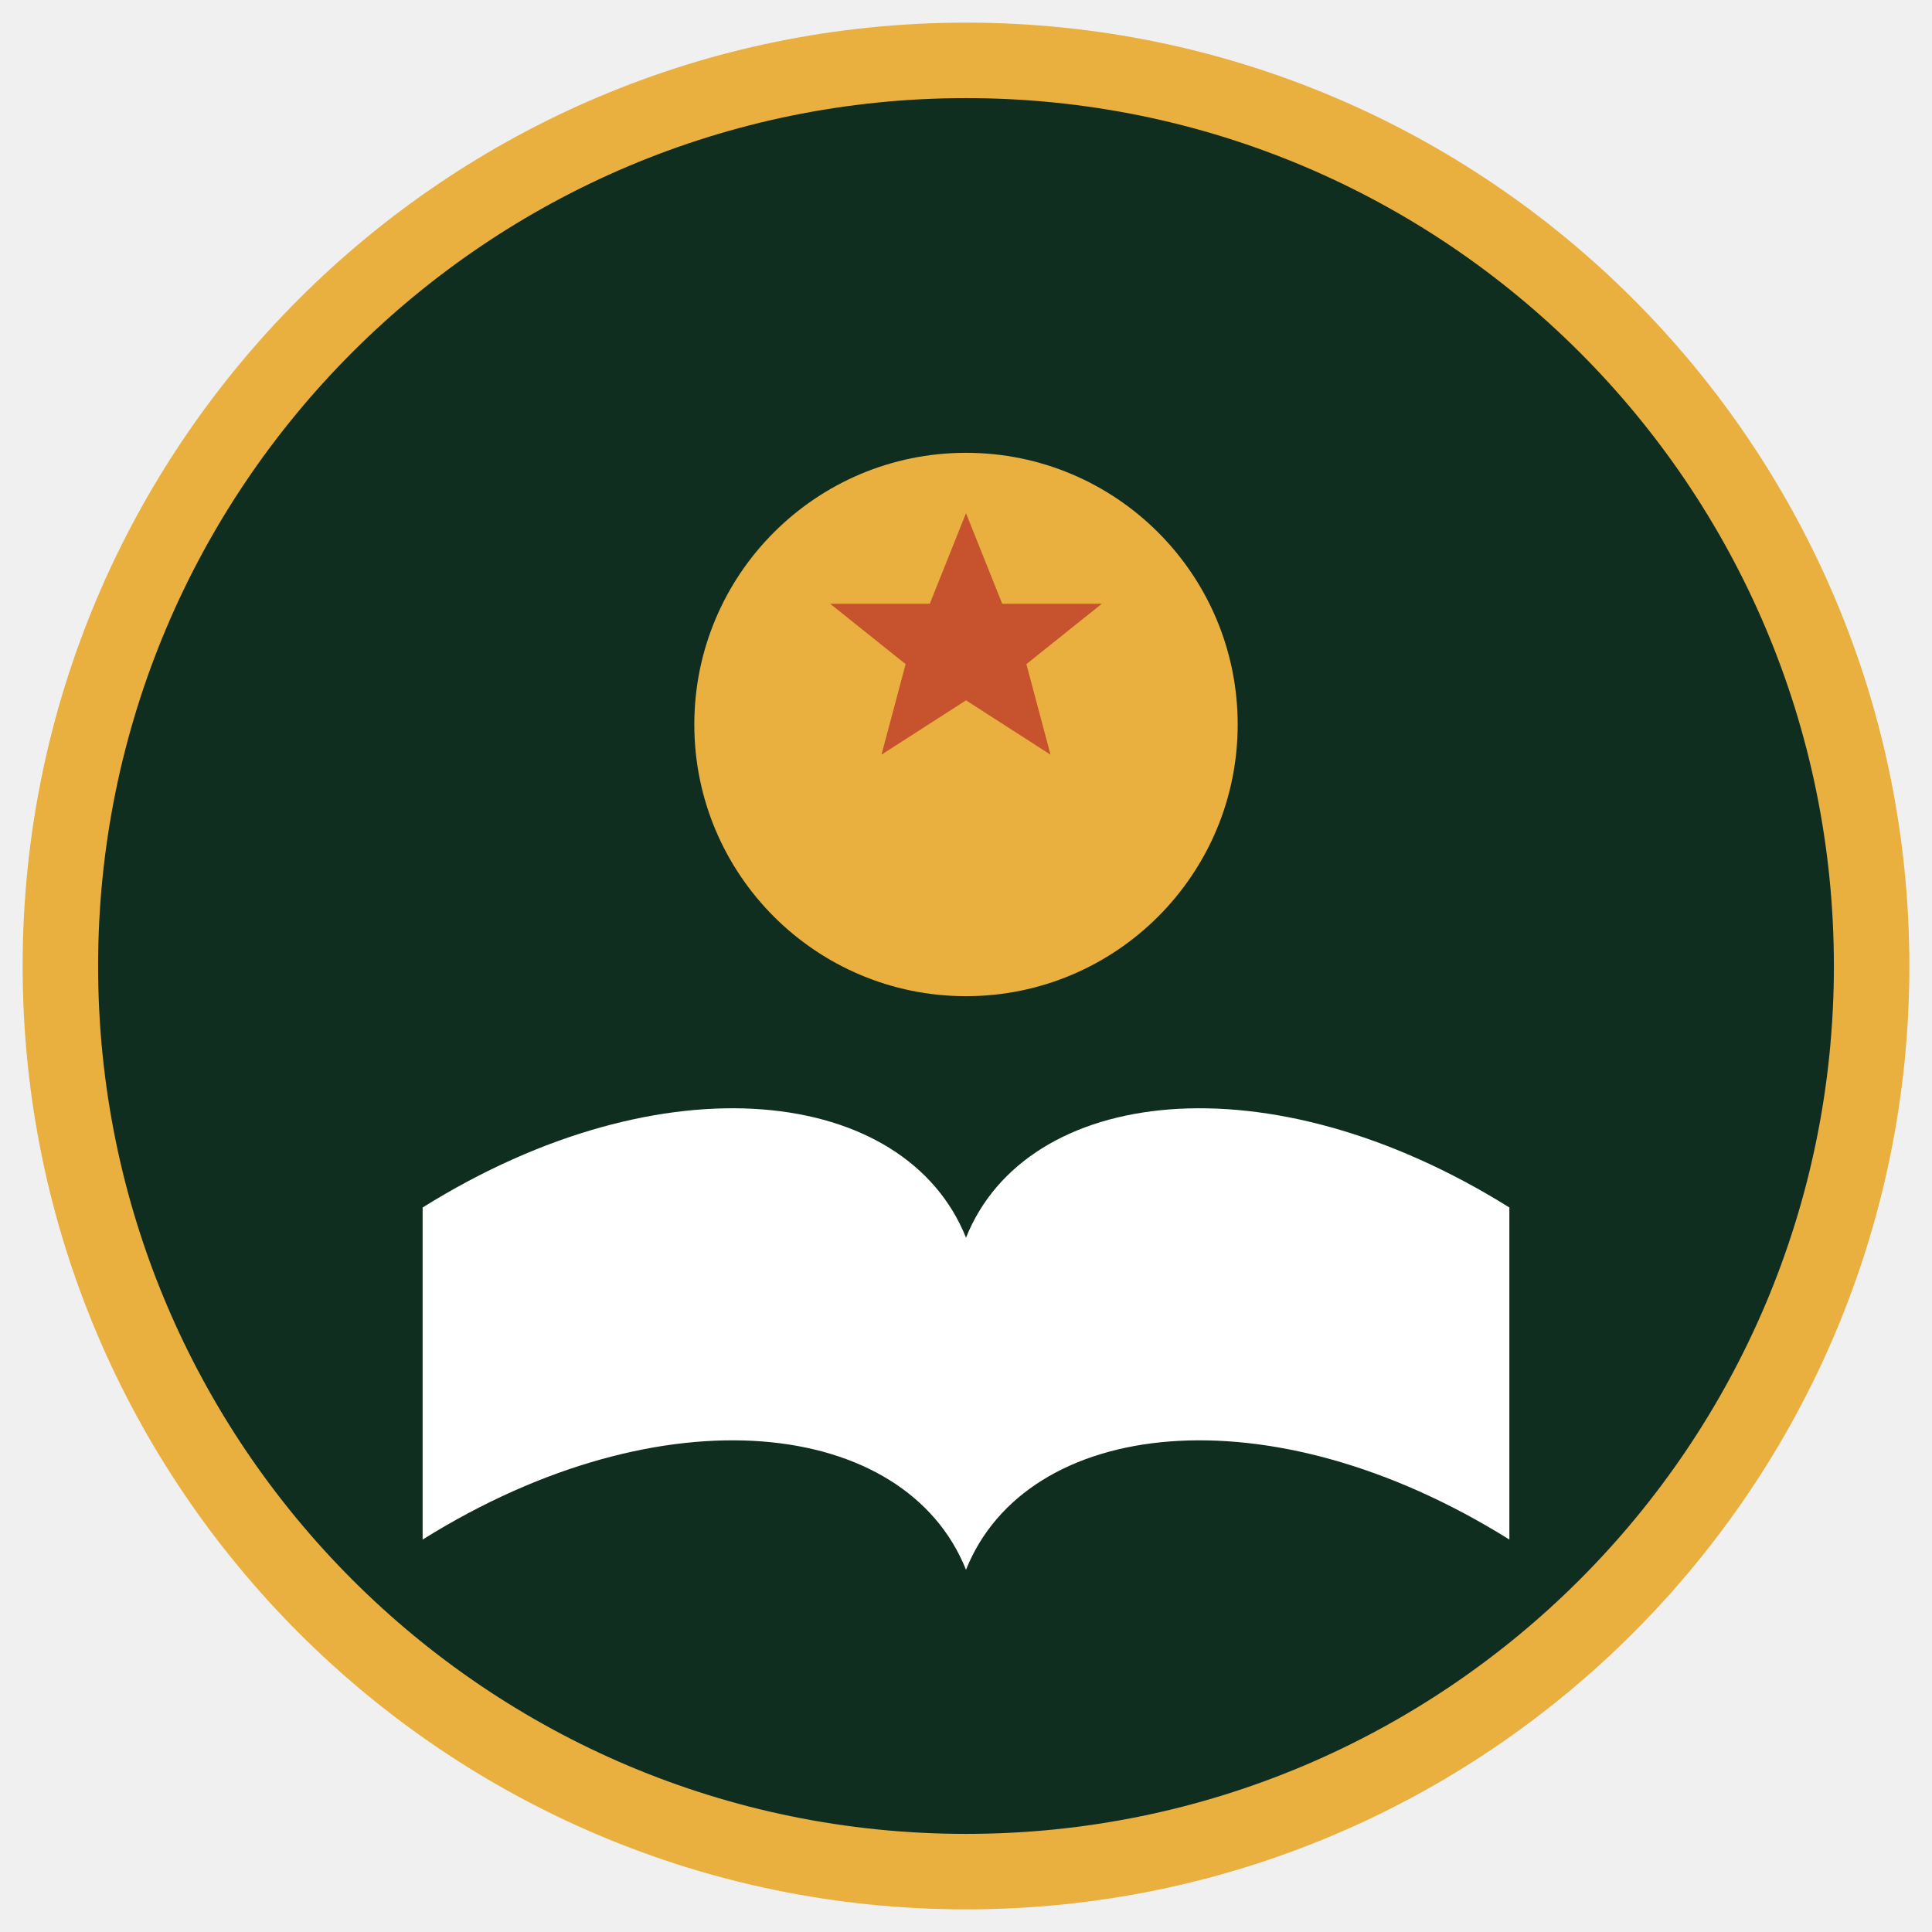
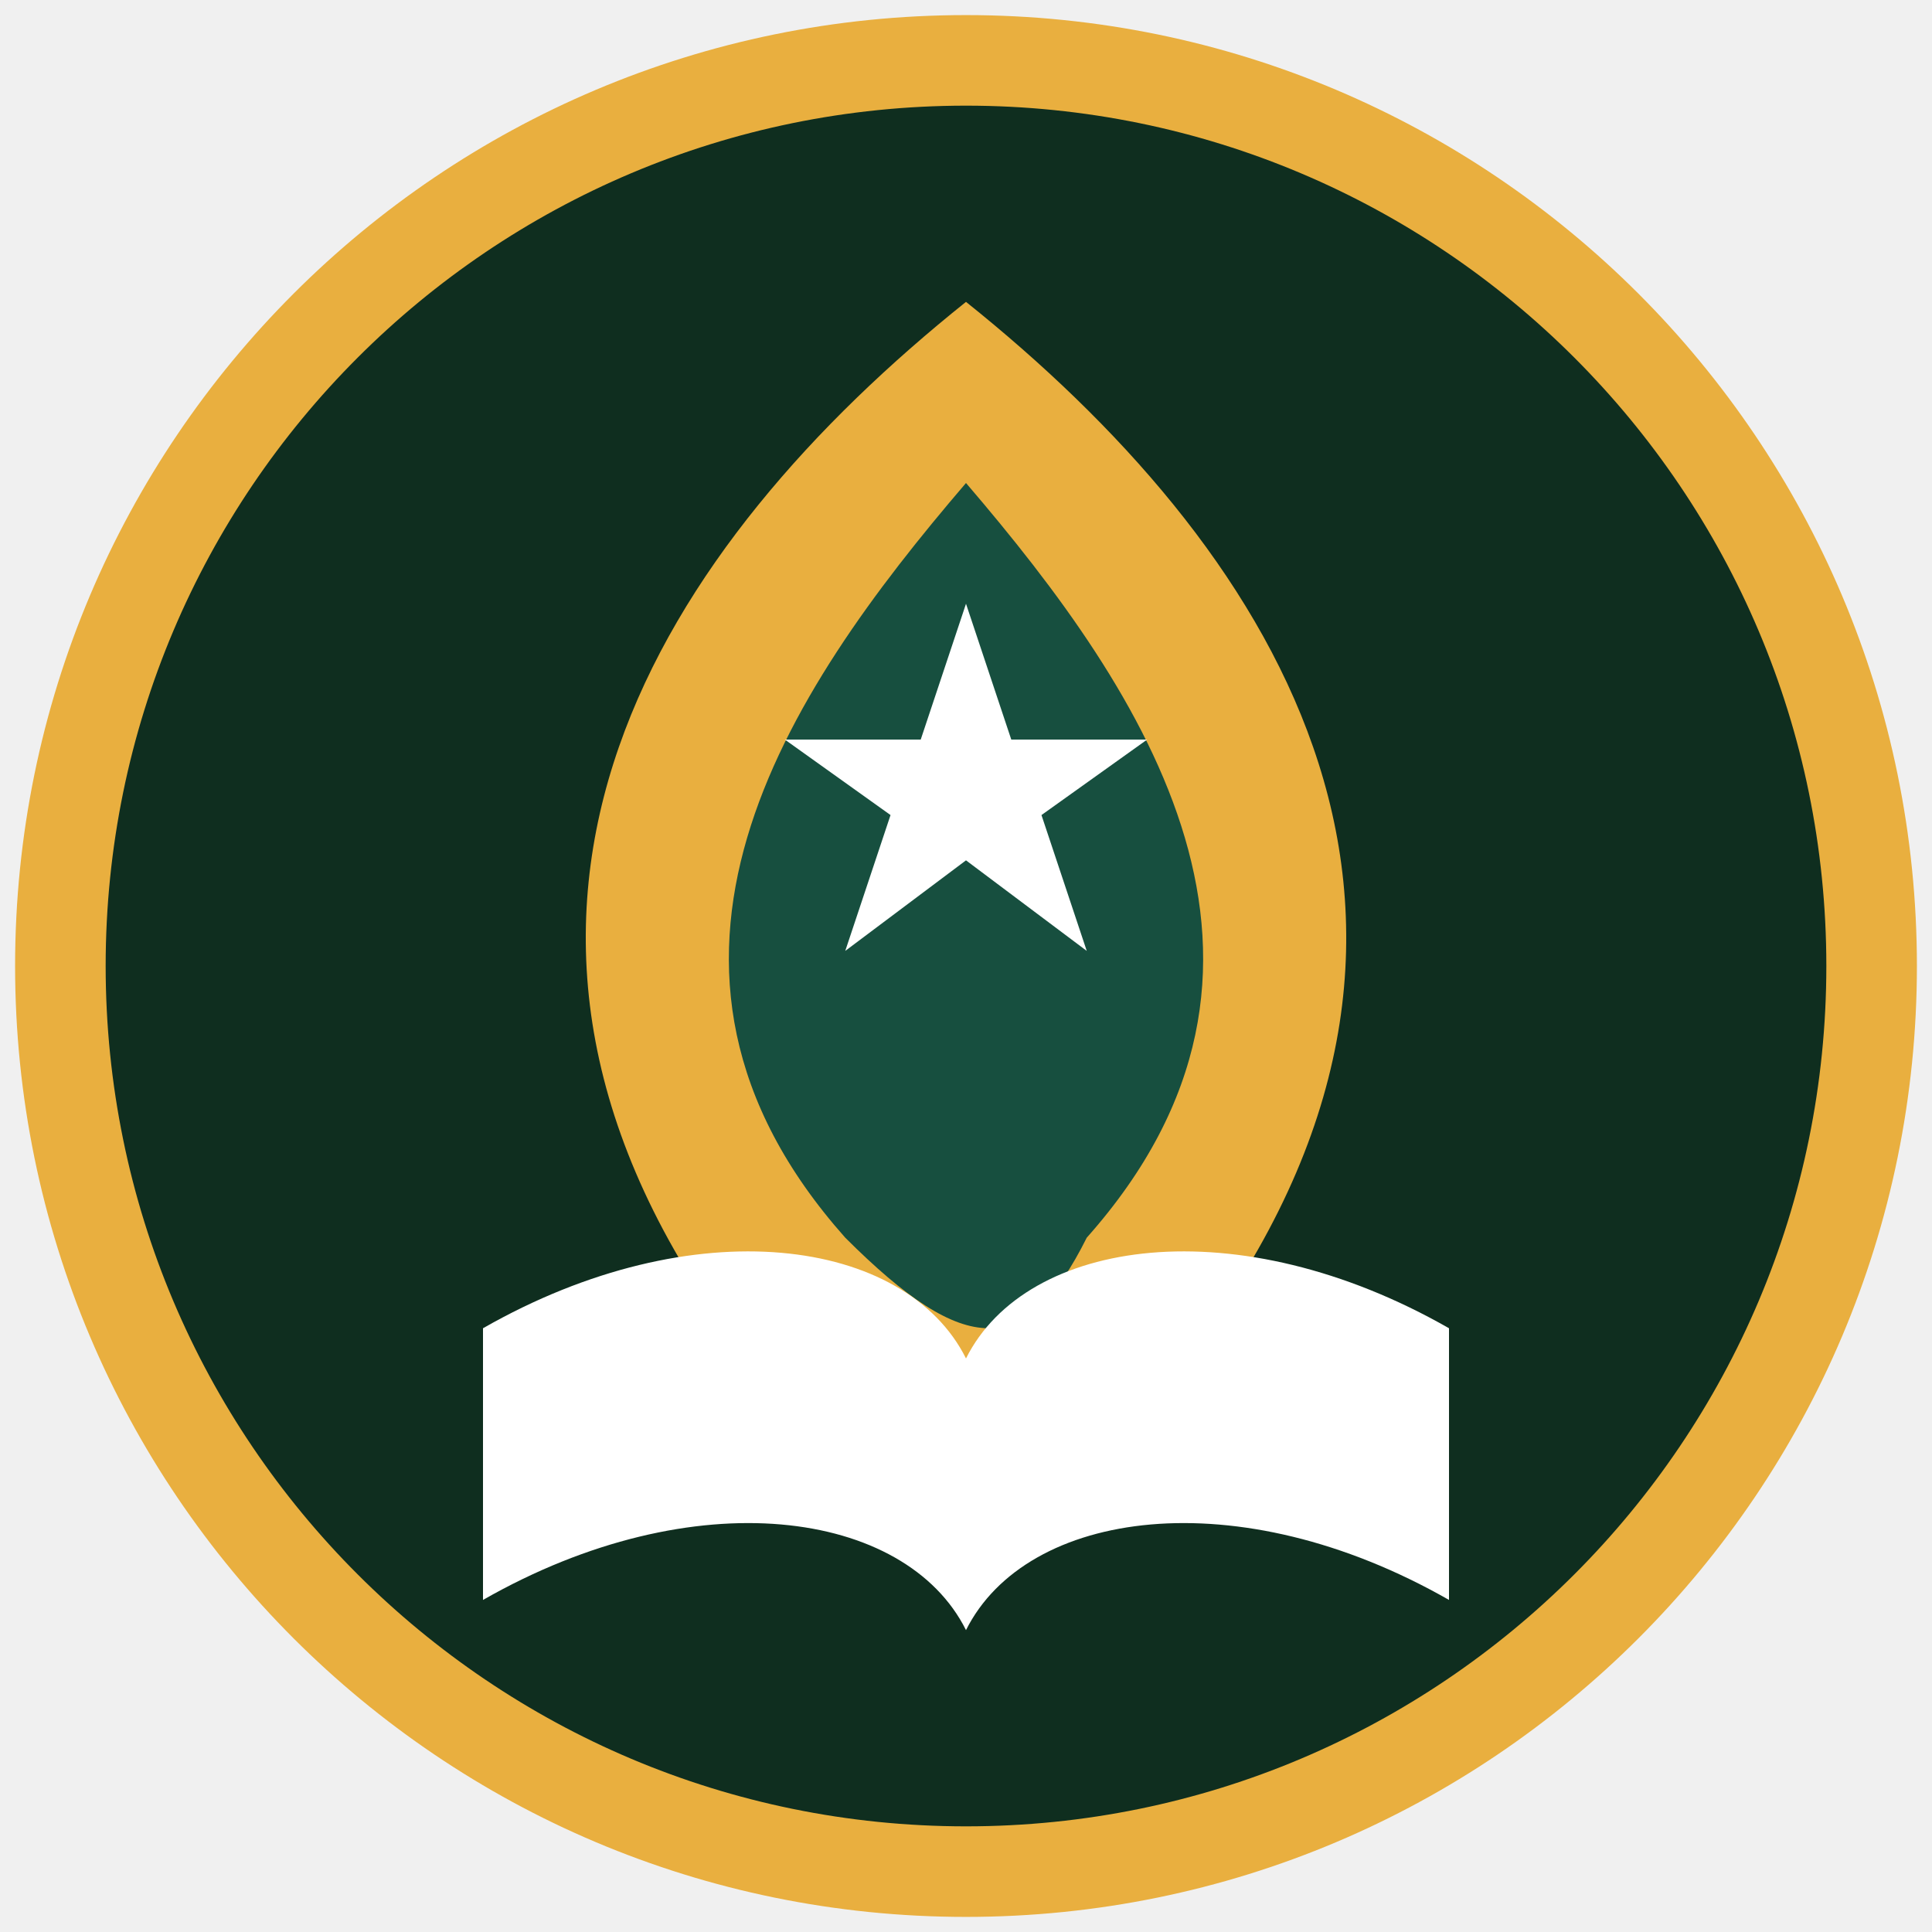
<svg xmlns="http://www.w3.org/2000/svg" viewBox="0 0 64 64" width="100%" height="100%">
-   <circle cx="32" cy="32" r="30" fill="#0f2e1f" stroke="#e9af3f" stroke-width="2.5" />
-   <circle cx="32" cy="24" r="9" fill="#e9af3f" />
-   <path d="M 14 40 C 22 35, 30 36, 32 41 C 34 36, 42 35, 50 40 L 50 51 C 42 46, 34 47, 32 52 C 30 47, 22 46, 14 51 Z" fill="#ffffff" />
-   <polygon points="32,17 33.2,20 36.5,20 34,22 34.8,25 32,23.2 29.2,25 30,22 27.5,20 30.8,20" fill="#c6532d" />
+   <circle cx="32" cy="32" r="30" fill="#0f2e1f" stroke="#e9af3f" stroke-width="3" />
+   <path d="M 32 10 C 22 18, 14 30, 24 44 C 30 50, 34 50, 40 44 C 50 30, 42 18, 32 10 Z" fill="#e9af3f" />
+   <path d="M 32 16 C 26 23, 20 32, 28 41 C 32 45, 34 45, 36 41 C 44 32, 38 23, 32 16 Z" fill="#174f3f" />
+   <polygon points="32,20 33.5,24.5 38,24.5 34.5,27 36,31.5 32,28.5 28,31.5 29.5,27 26,24.5 30.5,24.5" fill="#ffffff" />
+   <path d="M 16 44 C 23 40, 30 41, 32 45 C 34 41, 41 40, 48 44 L 48 53 C 41 49, 34 50, 32 54 C 30 50, 23 49, 16 53 Z" fill="#ffffff" />
</svg>
